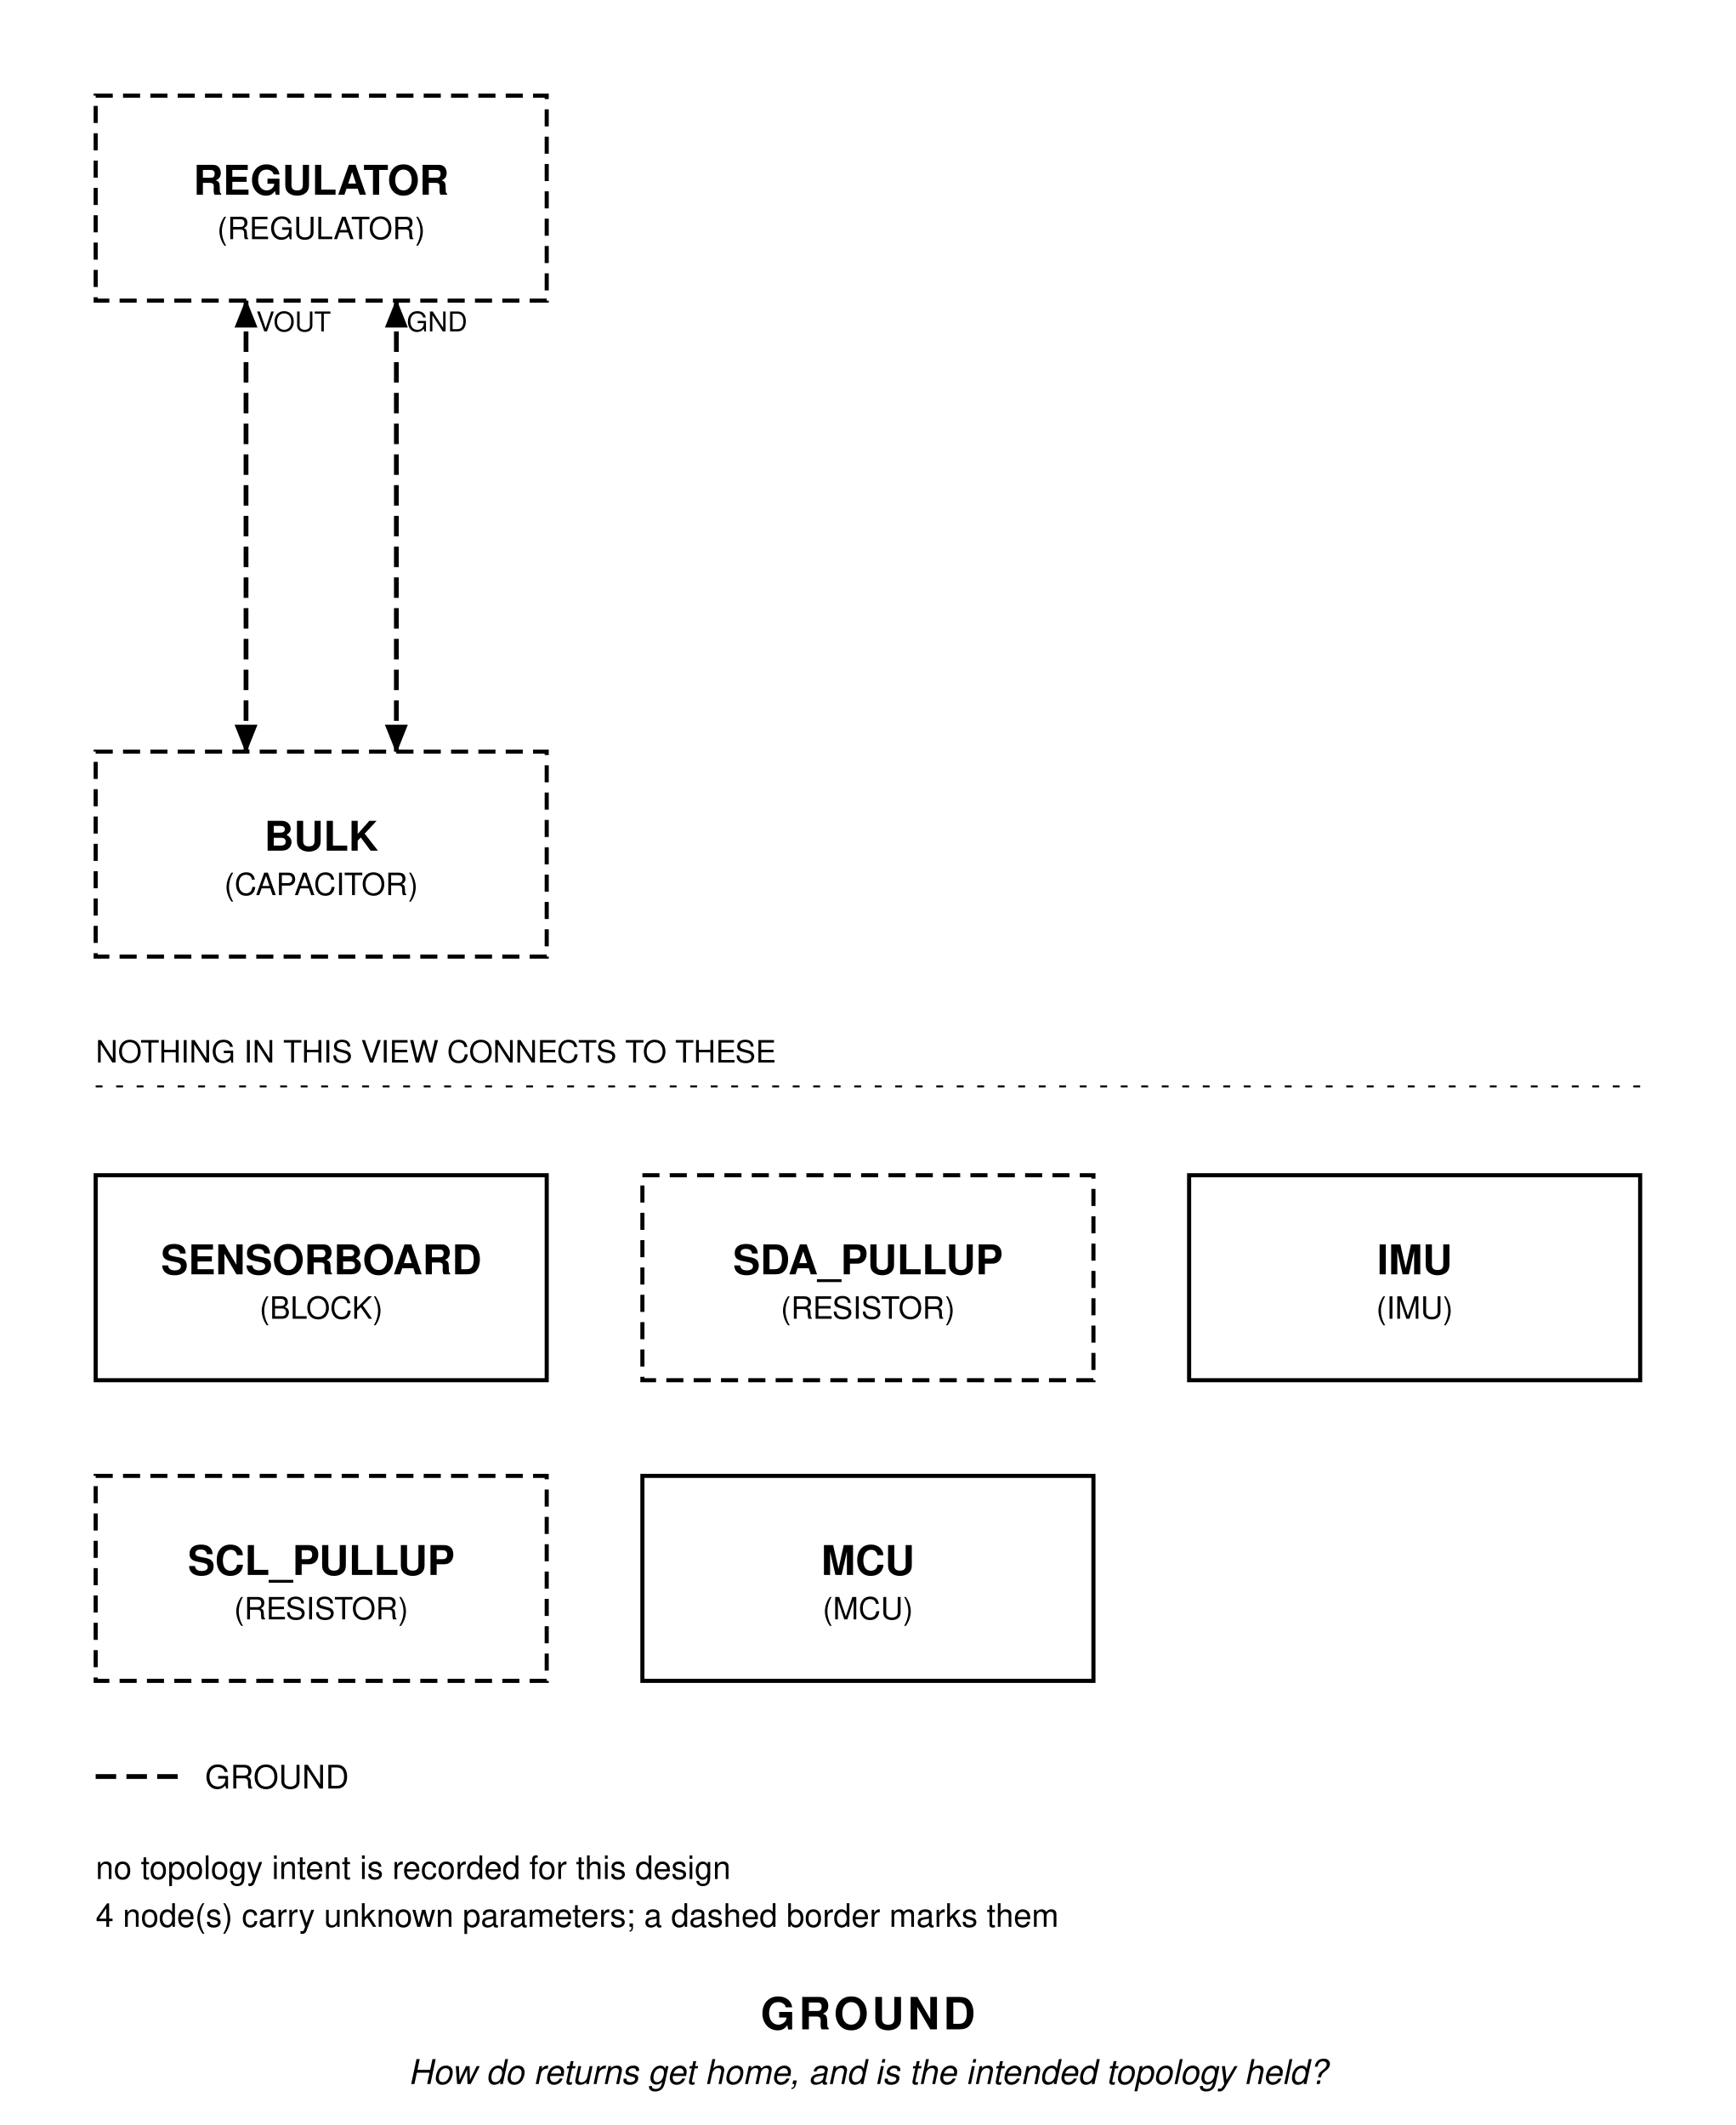
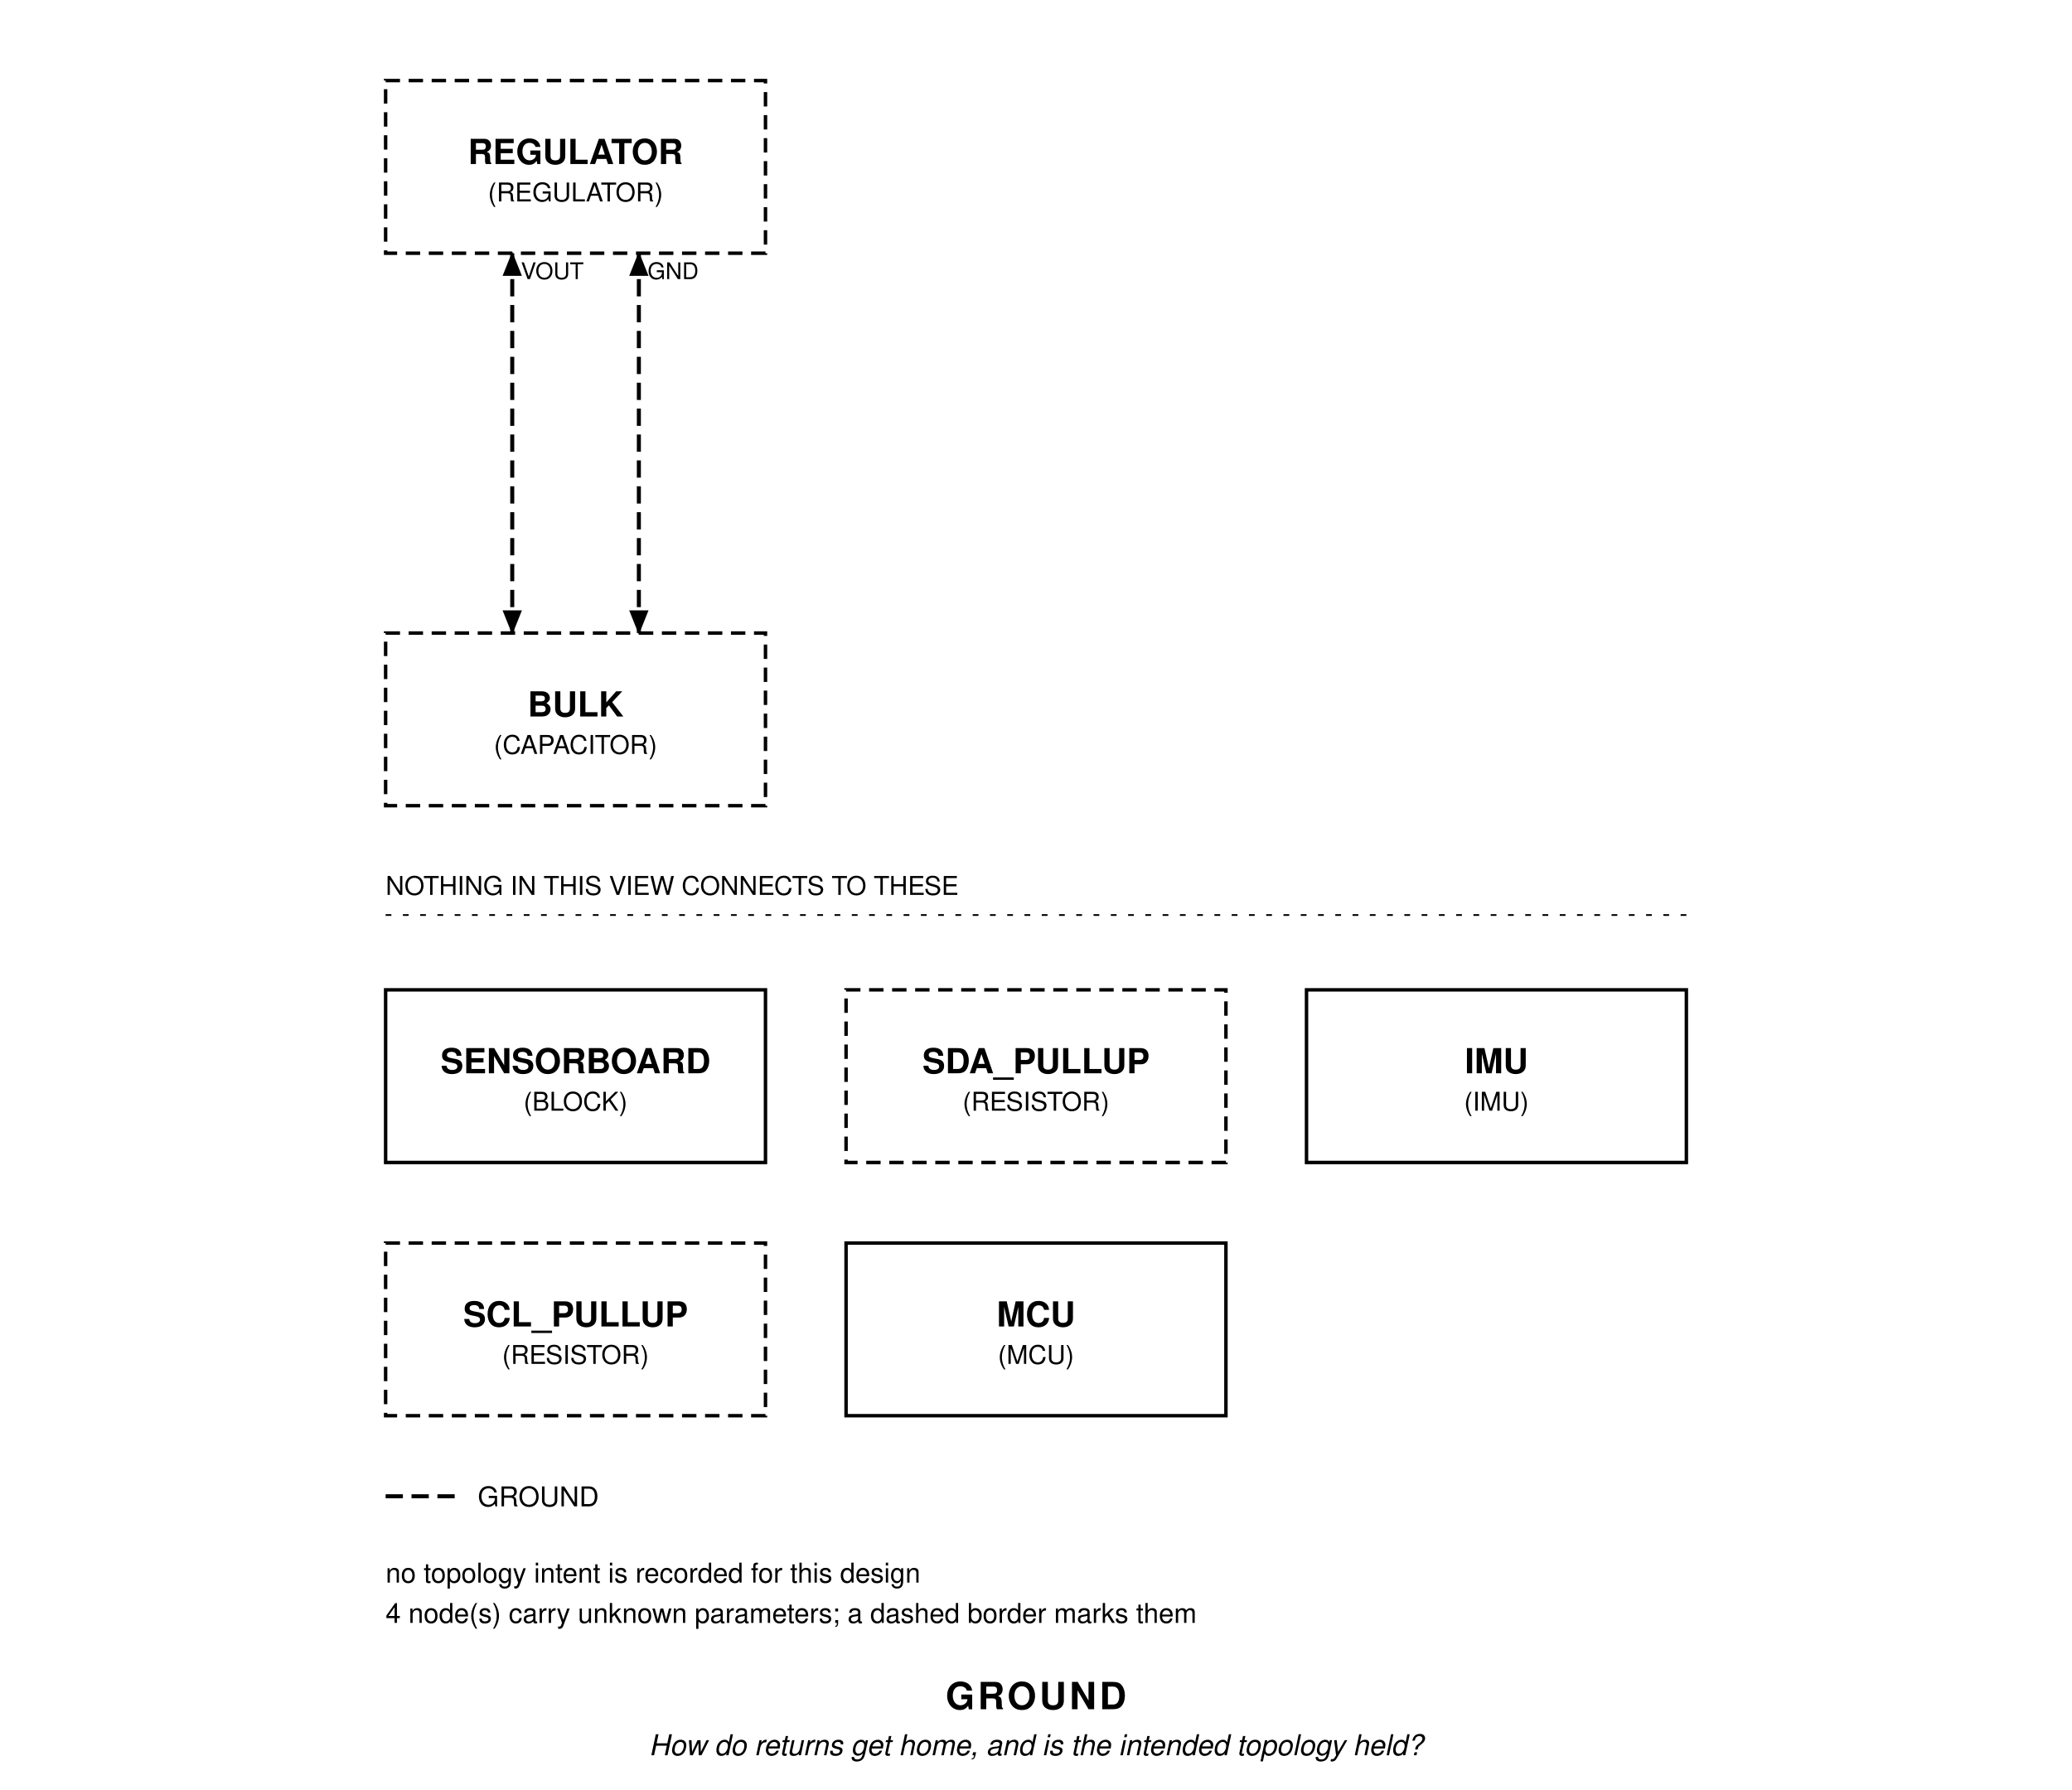
- <svg xmlns="http://www.w3.org/2000/svg" width="508" height="622" viewBox="0 0 508 622" font-family="Helvetica, Arial, sans-serif">
+ <svg xmlns="http://www.w3.org/2000/svg" width="720" height="622" viewBox="0 0 720 622" font-family="Helvetica, Arial, sans-serif">
  <defs>
    <marker id="arrow" viewBox="0 0 8 8" refX="7.5" refY="4" markerWidth="6" markerHeight="6" orient="auto-start-reverse">
      <path d="M0,0.8 L8,4 L0,7.2 Z" fill="#000000" />
    </marker>
  </defs>
-   <line x1="28" y1="318" x2="480" y2="318" stroke="#000000" stroke-width="0.6" stroke-dasharray="2 4" />
-   <text x="28" y="311" font-size="9" fill="#000000">NOTHING IN THIS VIEW CONNECTS TO THESE</text>
-   <polyline points="72.0,88.0 72.0,202.0 72.0,202.0 72.0,220.0" fill="none" stroke="#000000" stroke-width="1.4" stroke-dasharray="6 3" marker-start="url(#arrow)" marker-end="url(#arrow)" />
-   <polyline points="116.0,88.0 116.0,195.0 116.0,195.0 116.0,220.0" fill="none" stroke="#000000" stroke-width="1.4" stroke-dasharray="6 3" marker-start="url(#arrow)" marker-end="url(#arrow)" />
-   <g>
-     <rect x="28" y="344" width="132" height="60" fill="none" stroke="#000000" stroke-width="1.2" />
-     <text x="94" y="373.0" text-anchor="middle" font-size="12" font-weight="bold" fill="#000000">SENSORBOARD</text>
-     <text x="94" y="386.0" text-anchor="middle" font-size="9" fill="#000000">(BLOCK)</text>
+   <g transform="translate(106,0)">
+     <line x1="28" y1="318" x2="480" y2="318" stroke="#000000" stroke-width="0.6" stroke-dasharray="2 4" />
+     <text x="28" y="311" font-size="9" fill="#000000">NOTHING IN THIS VIEW CONNECTS TO THESE</text>
+     <polyline points="72.0,88.0 72.0,202.0 72.0,202.0 72.0,220.0" fill="none" stroke="#000000" stroke-width="1.4" stroke-dasharray="6 3" marker-start="url(#arrow)" marker-end="url(#arrow)" />
+     <polyline points="116.0,88.0 116.0,195.0 116.0,195.0 116.0,220.0" fill="none" stroke="#000000" stroke-width="1.4" stroke-dasharray="6 3" marker-start="url(#arrow)" marker-end="url(#arrow)" />
+     <g>
+       <rect x="28" y="344" width="132" height="60" fill="none" stroke="#000000" stroke-width="1.2" />
+       <text x="94" y="373.0" text-anchor="middle" font-size="12" font-weight="bold" fill="#000000">SENSORBOARD</text>
+       <text x="94" y="386.0" text-anchor="middle" font-size="9" fill="#000000">(BLOCK)</text>
+     </g>
+     <g>
+       <rect x="188" y="344" width="132" height="60" fill="none" stroke="#000000" stroke-width="1.2" stroke-dasharray="5 3" />
+       <text x="254" y="373.0" text-anchor="middle" font-size="12" font-weight="bold" fill="#000000">SDA_PULLUP</text>
+       <text x="254" y="386.0" text-anchor="middle" font-size="9" fill="#000000">(RESISTOR)</text>
+     </g>
+     <g>
+       <rect x="348" y="344" width="132" height="60" fill="none" stroke="#000000" stroke-width="1.2" />
+       <text x="414" y="373.0" text-anchor="middle" font-size="12" font-weight="bold" fill="#000000">IMU</text>
+       <text x="414" y="386.0" text-anchor="middle" font-size="9" fill="#000000">(IMU)</text>
+     </g>
+     <g>
+       <rect x="28" y="432" width="132" height="60" fill="none" stroke="#000000" stroke-width="1.2" stroke-dasharray="5 3" />
+       <text x="94" y="461.0" text-anchor="middle" font-size="12" font-weight="bold" fill="#000000">SCL_PULLUP</text>
+       <text x="94" y="474.0" text-anchor="middle" font-size="9" fill="#000000">(RESISTOR)</text>
+     </g>
+     <g>
+       <rect x="188" y="432" width="132" height="60" fill="none" stroke="#000000" stroke-width="1.2" />
+       <text x="254" y="461.0" text-anchor="middle" font-size="12" font-weight="bold" fill="#000000">MCU</text>
+       <text x="254" y="474.0" text-anchor="middle" font-size="9" fill="#000000">(MCU)</text>
+     </g>
+     <g>
+       <rect x="28" y="220" width="132" height="60" fill="none" stroke="#000000" stroke-width="1.2" stroke-dasharray="5 3" />
+       <text x="94" y="249.0" text-anchor="middle" font-size="12" font-weight="bold" fill="#000000">BULK</text>
+       <text x="94" y="262.0" text-anchor="middle" font-size="9" fill="#000000">(CAPACITOR)</text>
+     </g>
+     <g>
+       <rect x="28" y="28" width="132" height="60" fill="none" stroke="#000000" stroke-width="1.2" stroke-dasharray="5 3" />
+       <text x="94" y="57.0" text-anchor="middle" font-size="12" font-weight="bold" fill="#000000">REGULATOR</text>
+       <text x="94" y="70.0" text-anchor="middle" font-size="9" fill="#000000">(REGULATOR)</text>
+     </g>
+     <text x="75.0" y="97.0" text-anchor="start" font-size="8" fill="#000000">VOUT</text>
+     <text x="119.0" y="97.0" text-anchor="start" font-size="8" fill="#000000">GND</text>
+     <line x1="28" y1="520" x2="54" y2="520" stroke="#000000" stroke-width="1.4" stroke-dasharray="6 3" />
+     <text x="60" y="523.5" font-size="9.5" fill="#000000">GROUND</text>
+     <text x="28" y="550" font-size="9.5" fill="#000000">no topology intent is recorded for this design</text>
+     <text x="28" y="564" font-size="9.5" fill="#000000">4 node(s) carry unknown parameters; a dashed border marks them</text>
  </g>
-   <g>
-     <rect x="188" y="344" width="132" height="60" fill="none" stroke="#000000" stroke-width="1.2" stroke-dasharray="5 3" />
-     <text x="254" y="373.0" text-anchor="middle" font-size="12" font-weight="bold" fill="#000000">SDA_PULLUP</text>
-     <text x="254" y="386.0" text-anchor="middle" font-size="9" fill="#000000">(RESISTOR)</text>
-   </g>
-   <g>
-     <rect x="348" y="344" width="132" height="60" fill="none" stroke="#000000" stroke-width="1.2" />
-     <text x="414" y="373.0" text-anchor="middle" font-size="12" font-weight="bold" fill="#000000">IMU</text>
-     <text x="414" y="386.0" text-anchor="middle" font-size="9" fill="#000000">(IMU)</text>
-   </g>
-   <g>
-     <rect x="28" y="432" width="132" height="60" fill="none" stroke="#000000" stroke-width="1.2" stroke-dasharray="5 3" />
-     <text x="94" y="461.0" text-anchor="middle" font-size="12" font-weight="bold" fill="#000000">SCL_PULLUP</text>
-     <text x="94" y="474.0" text-anchor="middle" font-size="9" fill="#000000">(RESISTOR)</text>
-   </g>
-   <g>
-     <rect x="188" y="432" width="132" height="60" fill="none" stroke="#000000" stroke-width="1.2" />
-     <text x="254" y="461.0" text-anchor="middle" font-size="12" font-weight="bold" fill="#000000">MCU</text>
-     <text x="254" y="474.0" text-anchor="middle" font-size="9" fill="#000000">(MCU)</text>
-   </g>
-   <g>
-     <rect x="28" y="220" width="132" height="60" fill="none" stroke="#000000" stroke-width="1.2" stroke-dasharray="5 3" />
-     <text x="94" y="249.0" text-anchor="middle" font-size="12" font-weight="bold" fill="#000000">BULK</text>
-     <text x="94" y="262.0" text-anchor="middle" font-size="9" fill="#000000">(CAPACITOR)</text>
-   </g>
-   <g>
-     <rect x="28" y="28" width="132" height="60" fill="none" stroke="#000000" stroke-width="1.2" stroke-dasharray="5 3" />
-     <text x="94" y="57.0" text-anchor="middle" font-size="12" font-weight="bold" fill="#000000">REGULATOR</text>
-     <text x="94" y="70.0" text-anchor="middle" font-size="9" fill="#000000">(REGULATOR)</text>
-   </g>
-   <text x="75.0" y="97.0" text-anchor="start" font-size="8" fill="#000000">VOUT</text>
-   <text x="119.0" y="97.0" text-anchor="start" font-size="8" fill="#000000">GND</text>
-   <line x1="28" y1="520" x2="54" y2="520" stroke="#000000" stroke-width="1.4" stroke-dasharray="6 3" />
-   <text x="60" y="523.5" font-size="9.5" fill="#000000">GROUND</text>
-   <text x="28" y="550" font-size="9.5" fill="#000000">no topology intent is recorded for this design</text>
-   <text x="28" y="564" font-size="9.5" fill="#000000">4 node(s) carry unknown parameters; a dashed border marks them</text>
-   <text x="254.0" y="594" text-anchor="middle" font-size="13" font-weight="bold" letter-spacing="0.08em" fill="#000000">GROUND</text>
-   <text x="254.0" y="610" text-anchor="middle" font-size="10" font-style="italic" fill="#000000">How do returns get home, and is the intended topology held?</text>
+   <text x="360.0" y="594" text-anchor="middle" font-size="13" font-weight="bold" letter-spacing="0.08em" fill="#000000">GROUND</text>
+   <text x="360.0" y="610" text-anchor="middle" font-size="10" font-style="italic" fill="#000000">How do returns get home, and is the intended topology held?</text>
</svg>
